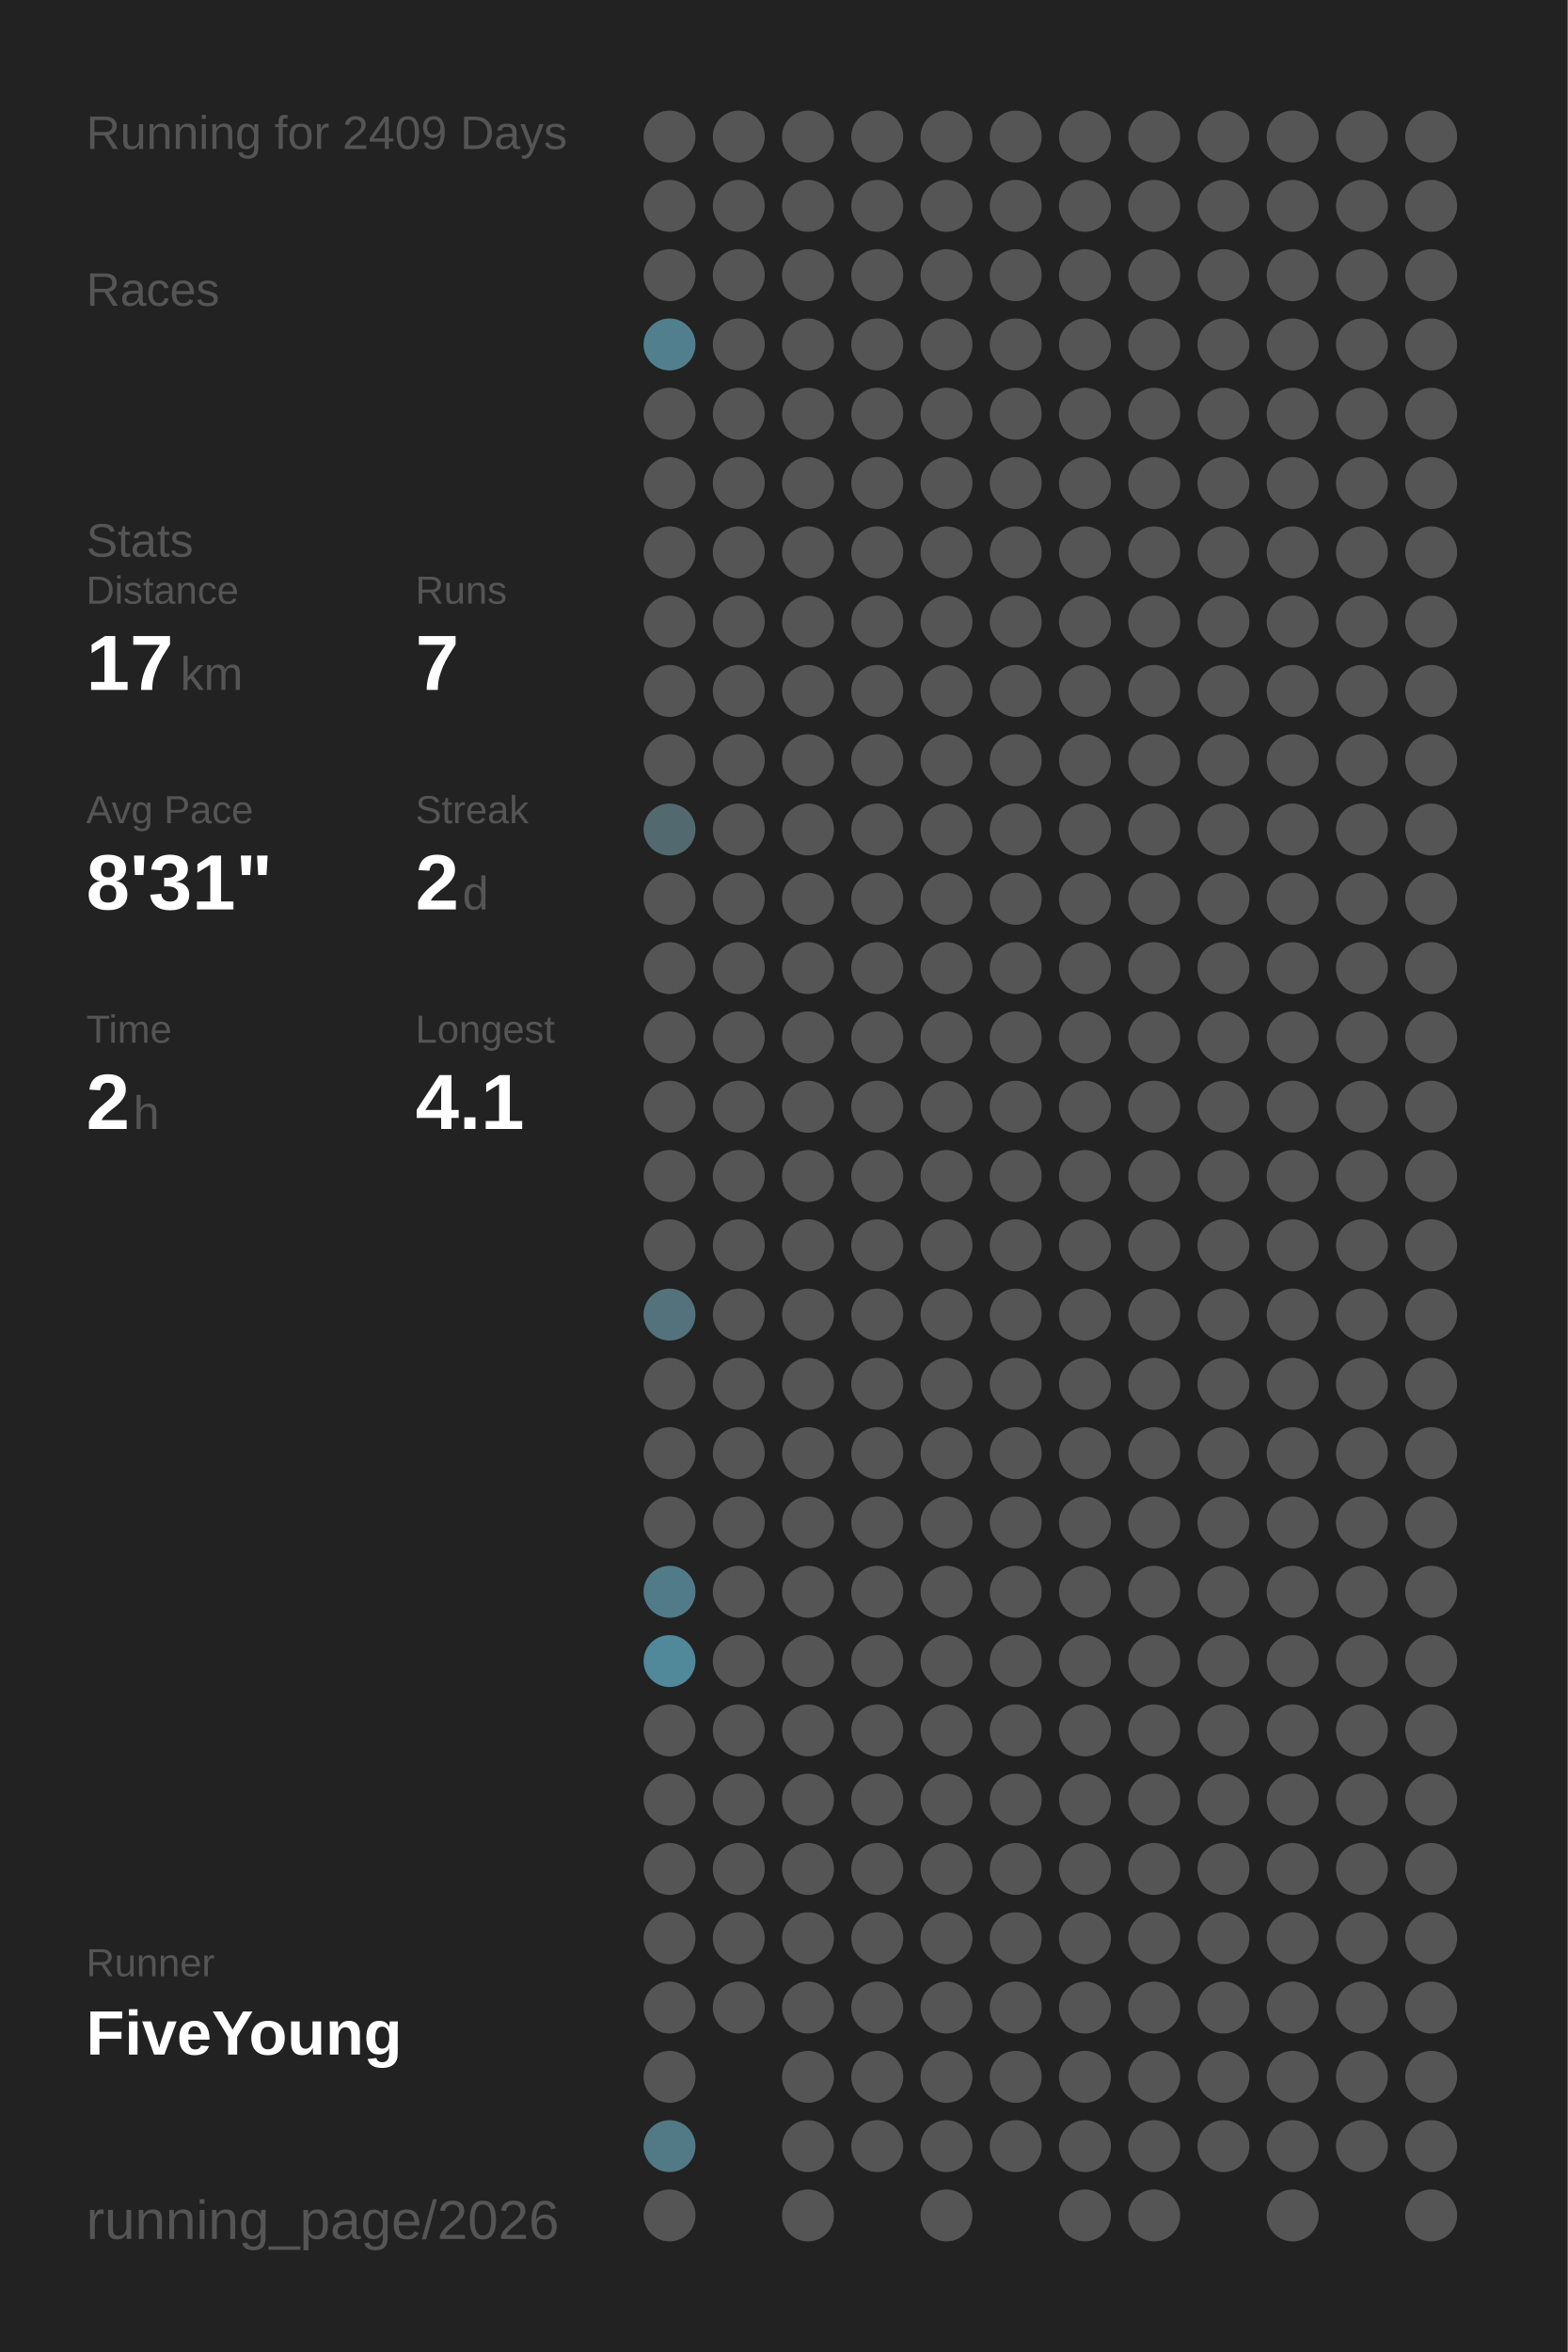
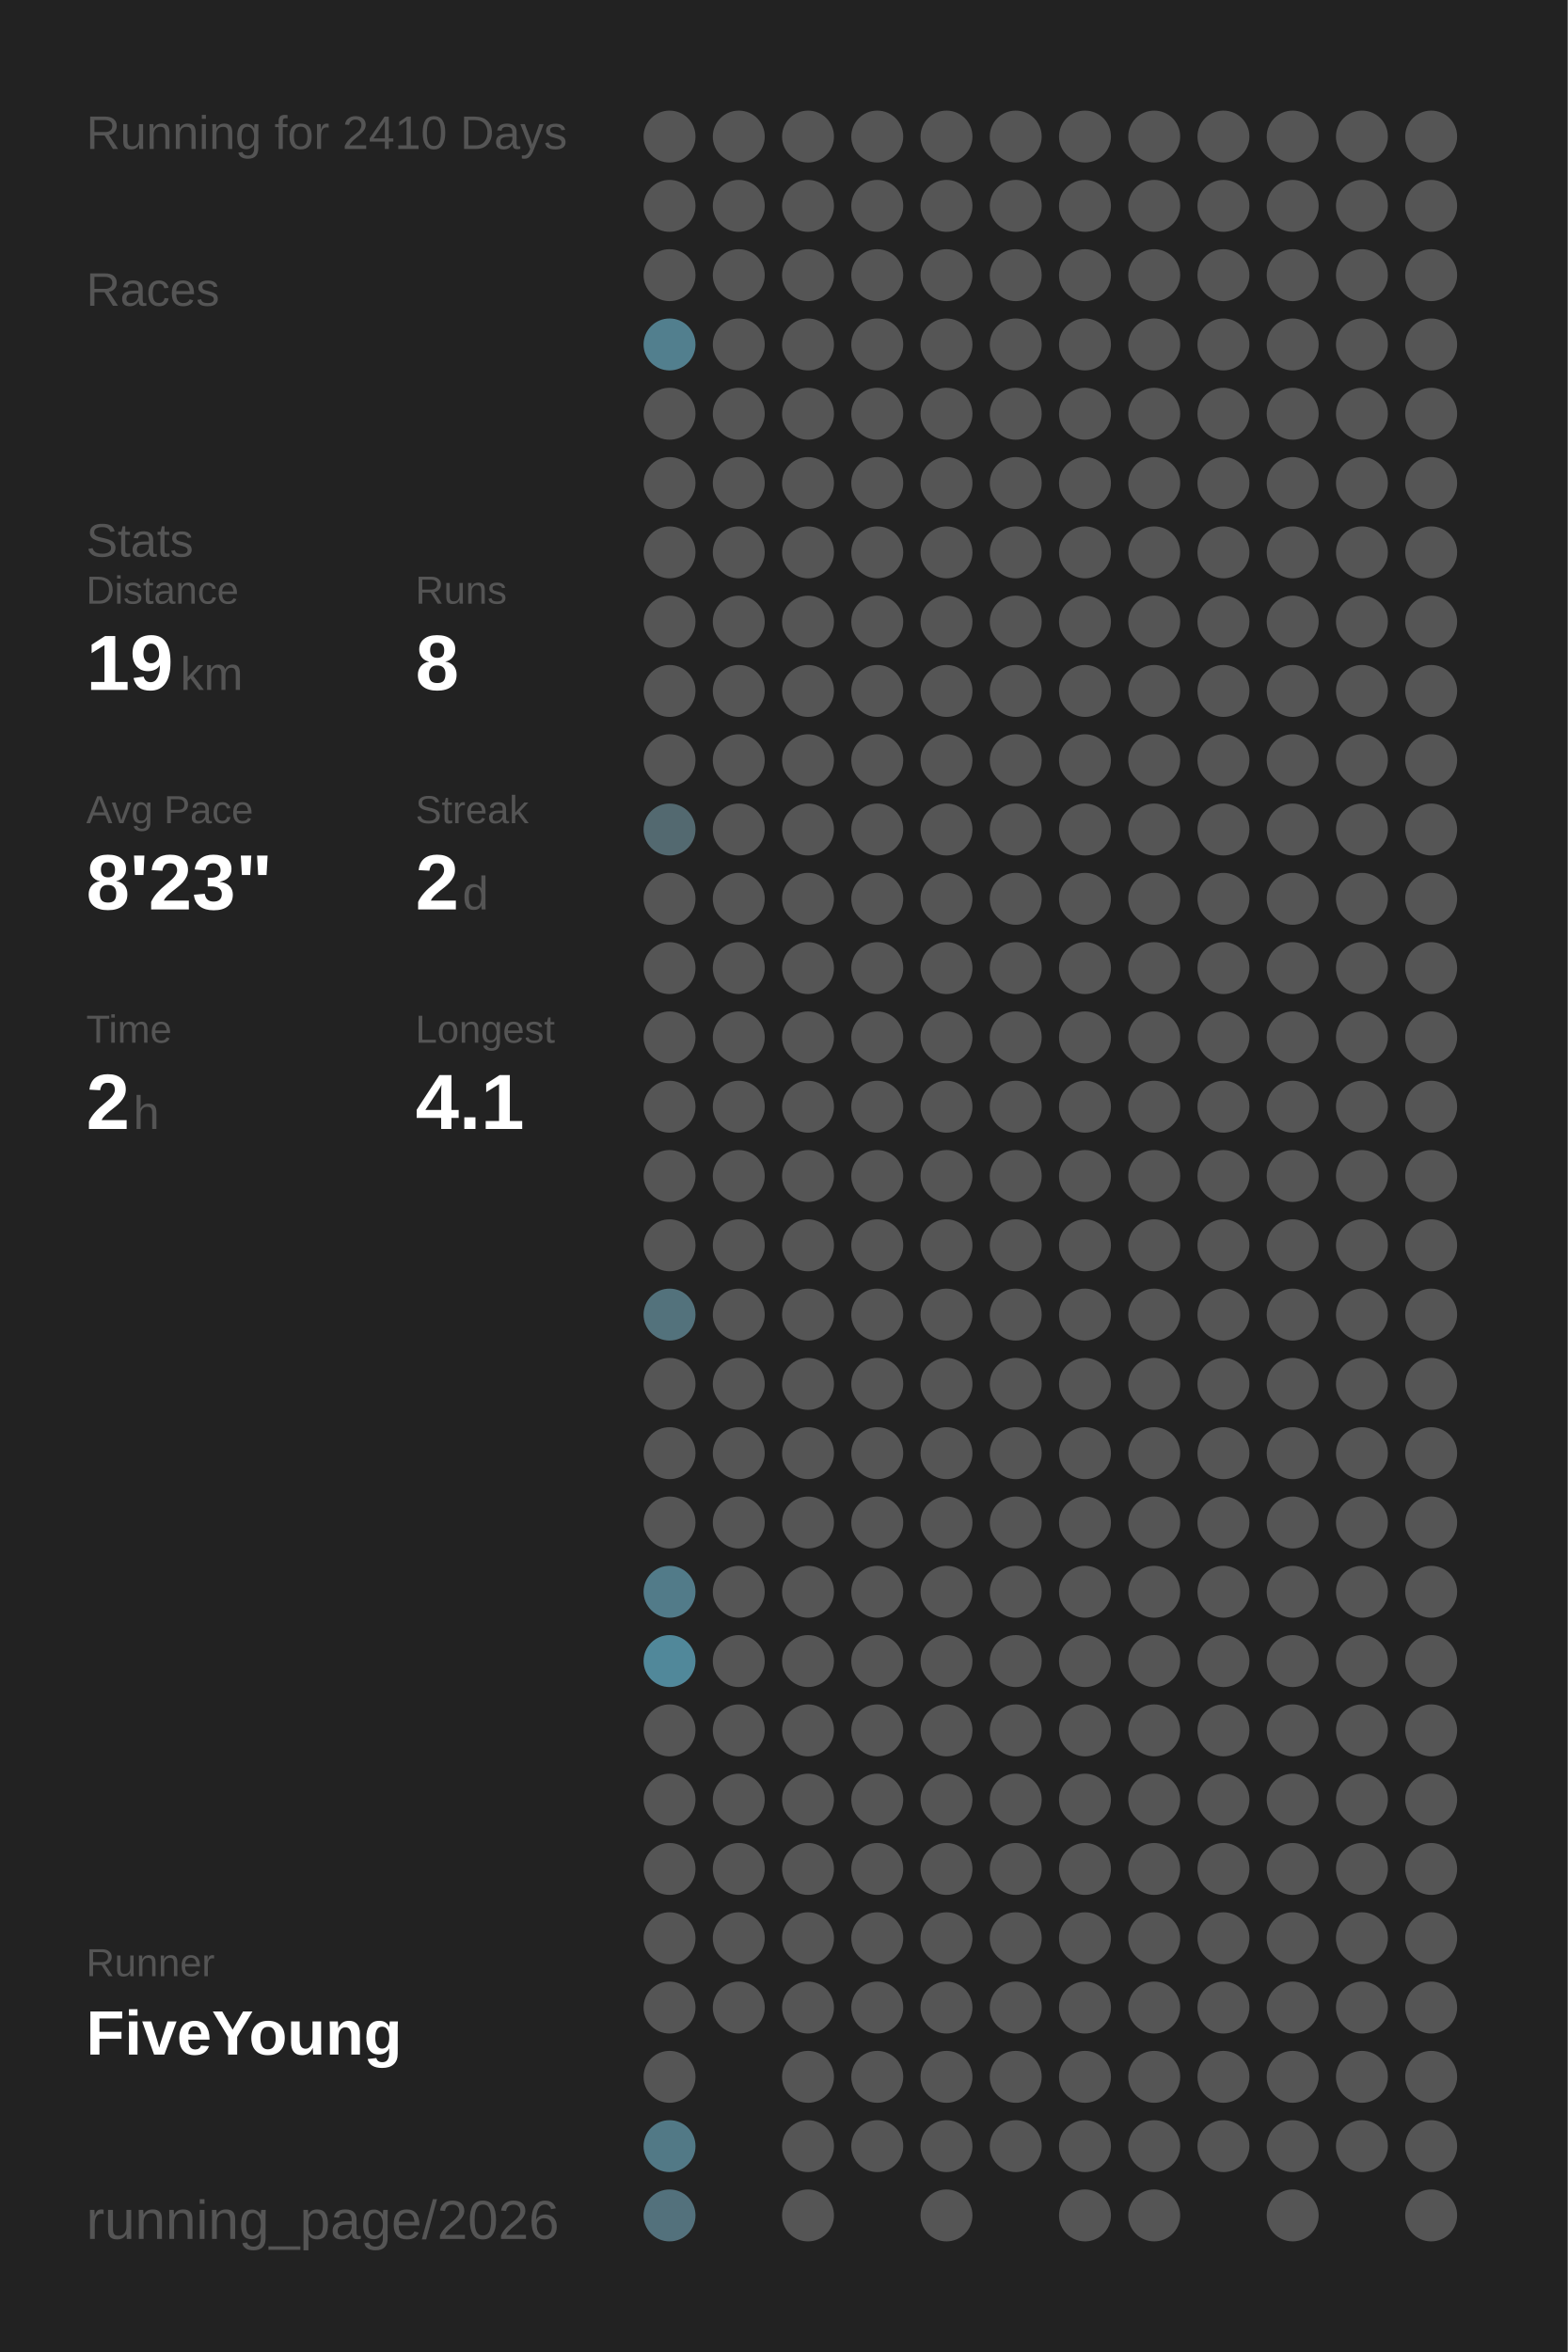
<svg xmlns="http://www.w3.org/2000/svg" baseProfile="full" height="300mm" version="1.1" viewBox="0,0,200,300" width="200mm">
  <defs />
  <rect fill="#222222" height="300" width="200" x="0" y="0" />
-   <text fill="#555555" style="font-size:6px; font-family:Arial;" x="11" y="19">Running for 2409 Days</text>
+   <text fill="#555555" style="font-size:6px; font-family:Arial;" x="11" y="19">Running for 2410 Days</text>
  <text fill="#555555" style="font-size:6px; font-family:Arial;" x="11" y="39">Races</text>
  <text fill="#555555" style="font-size:6px; font-family:Arial;" x="11" y="71">Stats</text>
  <text fill="#555555" style="font-size:5px; font-family:Arial;" x="11" y="77">Distance</text>
-   <text fill="#FFFFFF" style="font-size:10px; font-family:Arial; font-weight:bold;" x="11" y="88">17</text>
+   <text fill="#FFFFFF" style="font-size:10px; font-family:Arial; font-weight:bold;" x="11" y="88">19</text>
  <text fill="#555555" style="font-size:6px; font-family:Arial;" x="23" y="88">km</text>
  <text fill="#555555" style="font-size:5px; font-family:Arial;" x="53" y="77">Runs</text>
-   <text fill="#FFFFFF" style="font-size:10px; font-family:Arial; font-weight:bold;" x="53" y="88">7</text>
+   <text fill="#FFFFFF" style="font-size:10px; font-family:Arial; font-weight:bold;" x="53" y="88">8</text>
  <text fill="#555555" style="font-size:5px; font-family:Arial;" x="11" y="105">Avg Pace</text>
-   <text fill="#FFFFFF" style="font-size:10px; font-family:Arial; font-weight:bold;" x="11" y="116">8'31"</text>
+   <text fill="#FFFFFF" style="font-size:10px; font-family:Arial; font-weight:bold;" x="11" y="116">8'23"</text>
  <text fill="#555555" style="font-size:5px; font-family:Arial;" x="53" y="105">Streak</text>
  <text fill="#FFFFFF" style="font-size:10px; font-family:Arial; font-weight:bold;" x="53" y="116">2</text>
  <text fill="#555555" style="font-size:6px; font-family:Arial;" x="59" y="116">d</text>
  <text fill="#555555" style="font-size:5px; font-family:Arial;" x="11" y="133">Time</text>
  <text fill="#FFFFFF" style="font-size:10px; font-family:Arial; font-weight:bold;" x="11" y="144">2</text>
  <text fill="#555555" style="font-size:6px; font-family:Arial;" x="17" y="144">h</text>
  <text fill="#555555" style="font-size:5px; font-family:Arial;" x="53" y="133">Longest</text>
  <text fill="#FFFFFF" style="font-size:10px; font-family:Arial; font-weight:bold;" x="53" y="144">4.1</text>
  <text fill="#555555" style="font-size:5px; font-family:Arial;" x="11" y="252.065">Runner</text>
  <text fill="#FFFFFF" style="font-size:8px; font-family:Arial; font-weight:bold;" x="11" y="262.065">FiveYoung</text>
  <text fill="#555555" style="font-size:7px; font-family:Arial;" x="11" y="285.581">running_page/2026</text>
  <circle cx="85.417" cy="17.419" fill="#555555" r="3.312" />
  <circle cx="85.417" cy="26.258" fill="#555555" r="3.312" />
  <circle cx="85.417" cy="35.097" fill="#555555" r="3.312" />
  <circle cx="85.417" cy="43.935" fill="#527f8e" r="3.312" />
  <circle cx="85.417" cy="52.774" fill="#555555" r="3.312" />
  <circle cx="85.417" cy="61.613" fill="#555555" r="3.312" />
  <circle cx="85.417" cy="70.452" fill="#555555" r="3.312" />
  <circle cx="85.417" cy="79.29" fill="#555555" r="3.312" />
  <circle cx="85.417" cy="88.129" fill="#555555" r="3.312" />
  <circle cx="85.417" cy="96.968" fill="#555555" r="3.312" />
  <circle cx="85.417" cy="105.806" fill="#536970" r="3.312" />
  <circle cx="85.417" cy="114.645" fill="#555555" r="3.312" />
  <circle cx="85.417" cy="123.484" fill="#555555" r="3.312" />
  <circle cx="85.417" cy="132.323" fill="#555555" r="3.312" />
  <circle cx="85.417" cy="141.161" fill="#555555" r="3.312" />
  <circle cx="85.417" cy="150" fill="#555555" r="3.312" />
  <circle cx="85.417" cy="158.839" fill="#555555" r="3.312" />
  <circle cx="85.417" cy="167.677" fill="#53727c" r="3.312" />
  <circle cx="85.417" cy="176.516" fill="#555555" r="3.312" />
  <circle cx="85.417" cy="185.355" fill="#555555" r="3.312" />
  <circle cx="85.417" cy="194.194" fill="#555555" r="3.312" />
  <circle cx="85.417" cy="203.032" fill="#527b89" r="3.312" />
  <circle cx="85.417" cy="211.871" fill="#51889a" r="3.312" />
  <circle cx="85.417" cy="220.71" fill="#555555" r="3.312" />
  <circle cx="85.417" cy="229.548" fill="#555555" r="3.312" />
  <circle cx="85.417" cy="238.387" fill="#555555" r="3.312" />
  <circle cx="85.417" cy="247.226" fill="#555555" r="3.312" />
  <circle cx="85.417" cy="256.065" fill="#555555" r="3.312" />
  <circle cx="85.417" cy="264.903" fill="#555555" r="3.312" />
  <circle cx="85.417" cy="273.742" fill="#527986" r="3.312" />
-   <circle cx="85.417" cy="282.581" fill="#555555" r="3.312" />
+   <circle cx="85.417" cy="282.581" fill="#53717c" r="3.312" />
  <circle cx="94.25" cy="17.419" fill="#555555" r="3.312" />
  <circle cx="94.25" cy="26.258" fill="#555555" r="3.312" />
  <circle cx="94.25" cy="35.097" fill="#555555" r="3.312" />
  <circle cx="94.25" cy="43.935" fill="#555555" r="3.312" />
  <circle cx="94.25" cy="52.774" fill="#555555" r="3.312" />
  <circle cx="94.25" cy="61.613" fill="#555555" r="3.312" />
  <circle cx="94.25" cy="70.452" fill="#555555" r="3.312" />
  <circle cx="94.25" cy="79.29" fill="#555555" r="3.312" />
  <circle cx="94.25" cy="88.129" fill="#555555" r="3.312" />
  <circle cx="94.25" cy="96.968" fill="#555555" r="3.312" />
  <circle cx="94.25" cy="105.806" fill="#555555" r="3.312" />
  <circle cx="94.25" cy="114.645" fill="#555555" r="3.312" />
  <circle cx="94.25" cy="123.484" fill="#555555" r="3.312" />
  <circle cx="94.25" cy="132.323" fill="#555555" r="3.312" />
  <circle cx="94.25" cy="141.161" fill="#555555" r="3.312" />
  <circle cx="94.25" cy="150" fill="#555555" r="3.312" />
  <circle cx="94.25" cy="158.839" fill="#555555" r="3.312" />
  <circle cx="94.25" cy="167.677" fill="#555555" r="3.312" />
  <circle cx="94.25" cy="176.516" fill="#555555" r="3.312" />
  <circle cx="94.25" cy="185.355" fill="#555555" r="3.312" />
  <circle cx="94.25" cy="194.194" fill="#555555" r="3.312" />
  <circle cx="94.25" cy="203.032" fill="#555555" r="3.312" />
  <circle cx="94.25" cy="211.871" fill="#555555" r="3.312" />
  <circle cx="94.25" cy="220.71" fill="#555555" r="3.312" />
  <circle cx="94.25" cy="229.548" fill="#555555" r="3.312" />
  <circle cx="94.25" cy="238.387" fill="#555555" r="3.312" />
  <circle cx="94.25" cy="247.226" fill="#555555" r="3.312" />
  <circle cx="94.25" cy="256.065" fill="#555555" r="3.312" />
  <circle cx="103.083" cy="17.419" fill="#555555" r="3.312" />
  <circle cx="103.083" cy="26.258" fill="#555555" r="3.312" />
  <circle cx="103.083" cy="35.097" fill="#555555" r="3.312" />
  <circle cx="103.083" cy="43.935" fill="#555555" r="3.312" />
  <circle cx="103.083" cy="52.774" fill="#555555" r="3.312" />
  <circle cx="103.083" cy="61.613" fill="#555555" r="3.312" />
  <circle cx="103.083" cy="70.452" fill="#555555" r="3.312" />
  <circle cx="103.083" cy="79.29" fill="#555555" r="3.312" />
  <circle cx="103.083" cy="88.129" fill="#555555" r="3.312" />
  <circle cx="103.083" cy="96.968" fill="#555555" r="3.312" />
  <circle cx="103.083" cy="105.806" fill="#555555" r="3.312" />
  <circle cx="103.083" cy="114.645" fill="#555555" r="3.312" />
  <circle cx="103.083" cy="123.484" fill="#555555" r="3.312" />
  <circle cx="103.083" cy="132.323" fill="#555555" r="3.312" />
  <circle cx="103.083" cy="141.161" fill="#555555" r="3.312" />
  <circle cx="103.083" cy="150" fill="#555555" r="3.312" />
  <circle cx="103.083" cy="158.839" fill="#555555" r="3.312" />
  <circle cx="103.083" cy="167.677" fill="#555555" r="3.312" />
  <circle cx="103.083" cy="176.516" fill="#555555" r="3.312" />
  <circle cx="103.083" cy="185.355" fill="#555555" r="3.312" />
  <circle cx="103.083" cy="194.194" fill="#555555" r="3.312" />
  <circle cx="103.083" cy="203.032" fill="#555555" r="3.312" />
  <circle cx="103.083" cy="211.871" fill="#555555" r="3.312" />
  <circle cx="103.083" cy="220.71" fill="#555555" r="3.312" />
  <circle cx="103.083" cy="229.548" fill="#555555" r="3.312" />
  <circle cx="103.083" cy="238.387" fill="#555555" r="3.312" />
  <circle cx="103.083" cy="247.226" fill="#555555" r="3.312" />
  <circle cx="103.083" cy="256.065" fill="#555555" r="3.312" />
  <circle cx="103.083" cy="264.903" fill="#555555" r="3.312" />
  <circle cx="103.083" cy="273.742" fill="#555555" r="3.312" />
  <circle cx="103.083" cy="282.581" fill="#555555" r="3.312" />
  <circle cx="111.917" cy="17.419" fill="#555555" r="3.312" />
  <circle cx="111.917" cy="26.258" fill="#555555" r="3.312" />
  <circle cx="111.917" cy="35.097" fill="#555555" r="3.312" />
  <circle cx="111.917" cy="43.935" fill="#555555" r="3.312" />
  <circle cx="111.917" cy="52.774" fill="#555555" r="3.312" />
  <circle cx="111.917" cy="61.613" fill="#555555" r="3.312" />
  <circle cx="111.917" cy="70.452" fill="#555555" r="3.312" />
  <circle cx="111.917" cy="79.29" fill="#555555" r="3.312" />
  <circle cx="111.917" cy="88.129" fill="#555555" r="3.312" />
  <circle cx="111.917" cy="96.968" fill="#555555" r="3.312" />
  <circle cx="111.917" cy="105.806" fill="#555555" r="3.312" />
  <circle cx="111.917" cy="114.645" fill="#555555" r="3.312" />
  <circle cx="111.917" cy="123.484" fill="#555555" r="3.312" />
  <circle cx="111.917" cy="132.323" fill="#555555" r="3.312" />
  <circle cx="111.917" cy="141.161" fill="#555555" r="3.312" />
  <circle cx="111.917" cy="150" fill="#555555" r="3.312" />
  <circle cx="111.917" cy="158.839" fill="#555555" r="3.312" />
  <circle cx="111.917" cy="167.677" fill="#555555" r="3.312" />
  <circle cx="111.917" cy="176.516" fill="#555555" r="3.312" />
  <circle cx="111.917" cy="185.355" fill="#555555" r="3.312" />
  <circle cx="111.917" cy="194.194" fill="#555555" r="3.312" />
  <circle cx="111.917" cy="203.032" fill="#555555" r="3.312" />
  <circle cx="111.917" cy="211.871" fill="#555555" r="3.312" />
  <circle cx="111.917" cy="220.71" fill="#555555" r="3.312" />
  <circle cx="111.917" cy="229.548" fill="#555555" r="3.312" />
  <circle cx="111.917" cy="238.387" fill="#555555" r="3.312" />
  <circle cx="111.917" cy="247.226" fill="#555555" r="3.312" />
  <circle cx="111.917" cy="256.065" fill="#555555" r="3.312" />
  <circle cx="111.917" cy="264.903" fill="#555555" r="3.312" />
  <circle cx="111.917" cy="273.742" fill="#555555" r="3.312" />
  <circle cx="120.75" cy="17.419" fill="#555555" r="3.312" />
  <circle cx="120.75" cy="26.258" fill="#555555" r="3.312" />
  <circle cx="120.75" cy="35.097" fill="#555555" r="3.312" />
  <circle cx="120.75" cy="43.935" fill="#555555" r="3.312" />
  <circle cx="120.75" cy="52.774" fill="#555555" r="3.312" />
  <circle cx="120.75" cy="61.613" fill="#555555" r="3.312" />
  <circle cx="120.75" cy="70.452" fill="#555555" r="3.312" />
  <circle cx="120.75" cy="79.29" fill="#555555" r="3.312" />
  <circle cx="120.75" cy="88.129" fill="#555555" r="3.312" />
  <circle cx="120.75" cy="96.968" fill="#555555" r="3.312" />
  <circle cx="120.75" cy="105.806" fill="#555555" r="3.312" />
  <circle cx="120.75" cy="114.645" fill="#555555" r="3.312" />
  <circle cx="120.75" cy="123.484" fill="#555555" r="3.312" />
  <circle cx="120.75" cy="132.323" fill="#555555" r="3.312" />
  <circle cx="120.75" cy="141.161" fill="#555555" r="3.312" />
  <circle cx="120.75" cy="150" fill="#555555" r="3.312" />
  <circle cx="120.75" cy="158.839" fill="#555555" r="3.312" />
  <circle cx="120.75" cy="167.677" fill="#555555" r="3.312" />
  <circle cx="120.75" cy="176.516" fill="#555555" r="3.312" />
  <circle cx="120.75" cy="185.355" fill="#555555" r="3.312" />
  <circle cx="120.75" cy="194.194" fill="#555555" r="3.312" />
  <circle cx="120.75" cy="203.032" fill="#555555" r="3.312" />
  <circle cx="120.75" cy="211.871" fill="#555555" r="3.312" />
  <circle cx="120.75" cy="220.71" fill="#555555" r="3.312" />
  <circle cx="120.75" cy="229.548" fill="#555555" r="3.312" />
  <circle cx="120.75" cy="238.387" fill="#555555" r="3.312" />
  <circle cx="120.75" cy="247.226" fill="#555555" r="3.312" />
  <circle cx="120.75" cy="256.065" fill="#555555" r="3.312" />
  <circle cx="120.75" cy="264.903" fill="#555555" r="3.312" />
  <circle cx="120.75" cy="273.742" fill="#555555" r="3.312" />
  <circle cx="120.75" cy="282.581" fill="#555555" r="3.312" />
  <circle cx="129.583" cy="17.419" fill="#555555" r="3.312" />
  <circle cx="129.583" cy="26.258" fill="#555555" r="3.312" />
  <circle cx="129.583" cy="35.097" fill="#555555" r="3.312" />
  <circle cx="129.583" cy="43.935" fill="#555555" r="3.312" />
  <circle cx="129.583" cy="52.774" fill="#555555" r="3.312" />
  <circle cx="129.583" cy="61.613" fill="#555555" r="3.312" />
  <circle cx="129.583" cy="70.452" fill="#555555" r="3.312" />
  <circle cx="129.583" cy="79.29" fill="#555555" r="3.312" />
  <circle cx="129.583" cy="88.129" fill="#555555" r="3.312" />
  <circle cx="129.583" cy="96.968" fill="#555555" r="3.312" />
  <circle cx="129.583" cy="105.806" fill="#555555" r="3.312" />
  <circle cx="129.583" cy="114.645" fill="#555555" r="3.312" />
  <circle cx="129.583" cy="123.484" fill="#555555" r="3.312" />
  <circle cx="129.583" cy="132.323" fill="#555555" r="3.312" />
  <circle cx="129.583" cy="141.161" fill="#555555" r="3.312" />
  <circle cx="129.583" cy="150" fill="#555555" r="3.312" />
  <circle cx="129.583" cy="158.839" fill="#555555" r="3.312" />
  <circle cx="129.583" cy="167.677" fill="#555555" r="3.312" />
  <circle cx="129.583" cy="176.516" fill="#555555" r="3.312" />
  <circle cx="129.583" cy="185.355" fill="#555555" r="3.312" />
  <circle cx="129.583" cy="194.194" fill="#555555" r="3.312" />
  <circle cx="129.583" cy="203.032" fill="#555555" r="3.312" />
  <circle cx="129.583" cy="211.871" fill="#555555" r="3.312" />
  <circle cx="129.583" cy="220.71" fill="#555555" r="3.312" />
  <circle cx="129.583" cy="229.548" fill="#555555" r="3.312" />
  <circle cx="129.583" cy="238.387" fill="#555555" r="3.312" />
  <circle cx="129.583" cy="247.226" fill="#555555" r="3.312" />
  <circle cx="129.583" cy="256.065" fill="#555555" r="3.312" />
  <circle cx="129.583" cy="264.903" fill="#555555" r="3.312" />
  <circle cx="129.583" cy="273.742" fill="#555555" r="3.312" />
  <circle cx="138.417" cy="17.419" fill="#555555" r="3.312" />
  <circle cx="138.417" cy="26.258" fill="#555555" r="3.312" />
  <circle cx="138.417" cy="35.097" fill="#555555" r="3.312" />
  <circle cx="138.417" cy="43.935" fill="#555555" r="3.312" />
  <circle cx="138.417" cy="52.774" fill="#555555" r="3.312" />
  <circle cx="138.417" cy="61.613" fill="#555555" r="3.312" />
  <circle cx="138.417" cy="70.452" fill="#555555" r="3.312" />
  <circle cx="138.417" cy="79.29" fill="#555555" r="3.312" />
  <circle cx="138.417" cy="88.129" fill="#555555" r="3.312" />
  <circle cx="138.417" cy="96.968" fill="#555555" r="3.312" />
  <circle cx="138.417" cy="105.806" fill="#555555" r="3.312" />
  <circle cx="138.417" cy="114.645" fill="#555555" r="3.312" />
  <circle cx="138.417" cy="123.484" fill="#555555" r="3.312" />
  <circle cx="138.417" cy="132.323" fill="#555555" r="3.312" />
  <circle cx="138.417" cy="141.161" fill="#555555" r="3.312" />
  <circle cx="138.417" cy="150" fill="#555555" r="3.312" />
  <circle cx="138.417" cy="158.839" fill="#555555" r="3.312" />
  <circle cx="138.417" cy="167.677" fill="#555555" r="3.312" />
  <circle cx="138.417" cy="176.516" fill="#555555" r="3.312" />
  <circle cx="138.417" cy="185.355" fill="#555555" r="3.312" />
  <circle cx="138.417" cy="194.194" fill="#555555" r="3.312" />
  <circle cx="138.417" cy="203.032" fill="#555555" r="3.312" />
  <circle cx="138.417" cy="211.871" fill="#555555" r="3.312" />
  <circle cx="138.417" cy="220.71" fill="#555555" r="3.312" />
  <circle cx="138.417" cy="229.548" fill="#555555" r="3.312" />
  <circle cx="138.417" cy="238.387" fill="#555555" r="3.312" />
  <circle cx="138.417" cy="247.226" fill="#555555" r="3.312" />
  <circle cx="138.417" cy="256.065" fill="#555555" r="3.312" />
  <circle cx="138.417" cy="264.903" fill="#555555" r="3.312" />
  <circle cx="138.417" cy="273.742" fill="#555555" r="3.312" />
  <circle cx="138.417" cy="282.581" fill="#555555" r="3.312" />
  <circle cx="147.25" cy="17.419" fill="#555555" r="3.312" />
  <circle cx="147.25" cy="26.258" fill="#555555" r="3.312" />
  <circle cx="147.25" cy="35.097" fill="#555555" r="3.312" />
  <circle cx="147.25" cy="43.935" fill="#555555" r="3.312" />
  <circle cx="147.25" cy="52.774" fill="#555555" r="3.312" />
  <circle cx="147.25" cy="61.613" fill="#555555" r="3.312" />
  <circle cx="147.25" cy="70.452" fill="#555555" r="3.312" />
  <circle cx="147.25" cy="79.29" fill="#555555" r="3.312" />
  <circle cx="147.25" cy="88.129" fill="#555555" r="3.312" />
  <circle cx="147.25" cy="96.968" fill="#555555" r="3.312" />
  <circle cx="147.25" cy="105.806" fill="#555555" r="3.312" />
  <circle cx="147.25" cy="114.645" fill="#555555" r="3.312" />
  <circle cx="147.25" cy="123.484" fill="#555555" r="3.312" />
  <circle cx="147.25" cy="132.323" fill="#555555" r="3.312" />
  <circle cx="147.25" cy="141.161" fill="#555555" r="3.312" />
  <circle cx="147.25" cy="150" fill="#555555" r="3.312" />
  <circle cx="147.25" cy="158.839" fill="#555555" r="3.312" />
  <circle cx="147.25" cy="167.677" fill="#555555" r="3.312" />
  <circle cx="147.25" cy="176.516" fill="#555555" r="3.312" />
  <circle cx="147.25" cy="185.355" fill="#555555" r="3.312" />
  <circle cx="147.25" cy="194.194" fill="#555555" r="3.312" />
  <circle cx="147.25" cy="203.032" fill="#555555" r="3.312" />
  <circle cx="147.25" cy="211.871" fill="#555555" r="3.312" />
  <circle cx="147.25" cy="220.71" fill="#555555" r="3.312" />
  <circle cx="147.25" cy="229.548" fill="#555555" r="3.312" />
  <circle cx="147.25" cy="238.387" fill="#555555" r="3.312" />
  <circle cx="147.25" cy="247.226" fill="#555555" r="3.312" />
  <circle cx="147.25" cy="256.065" fill="#555555" r="3.312" />
  <circle cx="147.25" cy="264.903" fill="#555555" r="3.312" />
  <circle cx="147.25" cy="273.742" fill="#555555" r="3.312" />
  <circle cx="147.25" cy="282.581" fill="#555555" r="3.312" />
  <circle cx="156.083" cy="17.419" fill="#555555" r="3.312" />
  <circle cx="156.083" cy="26.258" fill="#555555" r="3.312" />
  <circle cx="156.083" cy="35.097" fill="#555555" r="3.312" />
  <circle cx="156.083" cy="43.935" fill="#555555" r="3.312" />
  <circle cx="156.083" cy="52.774" fill="#555555" r="3.312" />
  <circle cx="156.083" cy="61.613" fill="#555555" r="3.312" />
  <circle cx="156.083" cy="70.452" fill="#555555" r="3.312" />
  <circle cx="156.083" cy="79.29" fill="#555555" r="3.312" />
  <circle cx="156.083" cy="88.129" fill="#555555" r="3.312" />
  <circle cx="156.083" cy="96.968" fill="#555555" r="3.312" />
  <circle cx="156.083" cy="105.806" fill="#555555" r="3.312" />
  <circle cx="156.083" cy="114.645" fill="#555555" r="3.312" />
  <circle cx="156.083" cy="123.484" fill="#555555" r="3.312" />
  <circle cx="156.083" cy="132.323" fill="#555555" r="3.312" />
  <circle cx="156.083" cy="141.161" fill="#555555" r="3.312" />
  <circle cx="156.083" cy="150" fill="#555555" r="3.312" />
  <circle cx="156.083" cy="158.839" fill="#555555" r="3.312" />
  <circle cx="156.083" cy="167.677" fill="#555555" r="3.312" />
  <circle cx="156.083" cy="176.516" fill="#555555" r="3.312" />
  <circle cx="156.083" cy="185.355" fill="#555555" r="3.312" />
  <circle cx="156.083" cy="194.194" fill="#555555" r="3.312" />
  <circle cx="156.083" cy="203.032" fill="#555555" r="3.312" />
  <circle cx="156.083" cy="211.871" fill="#555555" r="3.312" />
  <circle cx="156.083" cy="220.71" fill="#555555" r="3.312" />
  <circle cx="156.083" cy="229.548" fill="#555555" r="3.312" />
  <circle cx="156.083" cy="238.387" fill="#555555" r="3.312" />
  <circle cx="156.083" cy="247.226" fill="#555555" r="3.312" />
  <circle cx="156.083" cy="256.065" fill="#555555" r="3.312" />
  <circle cx="156.083" cy="264.903" fill="#555555" r="3.312" />
  <circle cx="156.083" cy="273.742" fill="#555555" r="3.312" />
  <circle cx="164.917" cy="17.419" fill="#555555" r="3.312" />
  <circle cx="164.917" cy="26.258" fill="#555555" r="3.312" />
  <circle cx="164.917" cy="35.097" fill="#555555" r="3.312" />
  <circle cx="164.917" cy="43.935" fill="#555555" r="3.312" />
  <circle cx="164.917" cy="52.774" fill="#555555" r="3.312" />
  <circle cx="164.917" cy="61.613" fill="#555555" r="3.312" />
  <circle cx="164.917" cy="70.452" fill="#555555" r="3.312" />
  <circle cx="164.917" cy="79.29" fill="#555555" r="3.312" />
  <circle cx="164.917" cy="88.129" fill="#555555" r="3.312" />
  <circle cx="164.917" cy="96.968" fill="#555555" r="3.312" />
  <circle cx="164.917" cy="105.806" fill="#555555" r="3.312" />
  <circle cx="164.917" cy="114.645" fill="#555555" r="3.312" />
  <circle cx="164.917" cy="123.484" fill="#555555" r="3.312" />
  <circle cx="164.917" cy="132.323" fill="#555555" r="3.312" />
  <circle cx="164.917" cy="141.161" fill="#555555" r="3.312" />
  <circle cx="164.917" cy="150" fill="#555555" r="3.312" />
  <circle cx="164.917" cy="158.839" fill="#555555" r="3.312" />
  <circle cx="164.917" cy="167.677" fill="#555555" r="3.312" />
  <circle cx="164.917" cy="176.516" fill="#555555" r="3.312" />
  <circle cx="164.917" cy="185.355" fill="#555555" r="3.312" />
  <circle cx="164.917" cy="194.194" fill="#555555" r="3.312" />
  <circle cx="164.917" cy="203.032" fill="#555555" r="3.312" />
  <circle cx="164.917" cy="211.871" fill="#555555" r="3.312" />
  <circle cx="164.917" cy="220.71" fill="#555555" r="3.312" />
  <circle cx="164.917" cy="229.548" fill="#555555" r="3.312" />
  <circle cx="164.917" cy="238.387" fill="#555555" r="3.312" />
  <circle cx="164.917" cy="247.226" fill="#555555" r="3.312" />
  <circle cx="164.917" cy="256.065" fill="#555555" r="3.312" />
  <circle cx="164.917" cy="264.903" fill="#555555" r="3.312" />
  <circle cx="164.917" cy="273.742" fill="#555555" r="3.312" />
  <circle cx="164.917" cy="282.581" fill="#555555" r="3.312" />
  <circle cx="173.75" cy="17.419" fill="#555555" r="3.312" />
  <circle cx="173.75" cy="26.258" fill="#555555" r="3.312" />
  <circle cx="173.75" cy="35.097" fill="#555555" r="3.312" />
  <circle cx="173.75" cy="43.935" fill="#555555" r="3.312" />
  <circle cx="173.75" cy="52.774" fill="#555555" r="3.312" />
  <circle cx="173.75" cy="61.613" fill="#555555" r="3.312" />
  <circle cx="173.75" cy="70.452" fill="#555555" r="3.312" />
  <circle cx="173.75" cy="79.29" fill="#555555" r="3.312" />
  <circle cx="173.75" cy="88.129" fill="#555555" r="3.312" />
  <circle cx="173.75" cy="96.968" fill="#555555" r="3.312" />
  <circle cx="173.75" cy="105.806" fill="#555555" r="3.312" />
  <circle cx="173.75" cy="114.645" fill="#555555" r="3.312" />
  <circle cx="173.75" cy="123.484" fill="#555555" r="3.312" />
  <circle cx="173.75" cy="132.323" fill="#555555" r="3.312" />
  <circle cx="173.75" cy="141.161" fill="#555555" r="3.312" />
  <circle cx="173.75" cy="150" fill="#555555" r="3.312" />
  <circle cx="173.75" cy="158.839" fill="#555555" r="3.312" />
  <circle cx="173.75" cy="167.677" fill="#555555" r="3.312" />
  <circle cx="173.75" cy="176.516" fill="#555555" r="3.312" />
  <circle cx="173.75" cy="185.355" fill="#555555" r="3.312" />
  <circle cx="173.75" cy="194.194" fill="#555555" r="3.312" />
  <circle cx="173.75" cy="203.032" fill="#555555" r="3.312" />
  <circle cx="173.75" cy="211.871" fill="#555555" r="3.312" />
  <circle cx="173.75" cy="220.71" fill="#555555" r="3.312" />
  <circle cx="173.75" cy="229.548" fill="#555555" r="3.312" />
  <circle cx="173.75" cy="238.387" fill="#555555" r="3.312" />
  <circle cx="173.75" cy="247.226" fill="#555555" r="3.312" />
  <circle cx="173.75" cy="256.065" fill="#555555" r="3.312" />
  <circle cx="173.75" cy="264.903" fill="#555555" r="3.312" />
  <circle cx="173.75" cy="273.742" fill="#555555" r="3.312" />
  <circle cx="182.583" cy="17.419" fill="#555555" r="3.312" />
  <circle cx="182.583" cy="26.258" fill="#555555" r="3.312" />
  <circle cx="182.583" cy="35.097" fill="#555555" r="3.312" />
  <circle cx="182.583" cy="43.935" fill="#555555" r="3.312" />
  <circle cx="182.583" cy="52.774" fill="#555555" r="3.312" />
  <circle cx="182.583" cy="61.613" fill="#555555" r="3.312" />
  <circle cx="182.583" cy="70.452" fill="#555555" r="3.312" />
  <circle cx="182.583" cy="79.29" fill="#555555" r="3.312" />
  <circle cx="182.583" cy="88.129" fill="#555555" r="3.312" />
  <circle cx="182.583" cy="96.968" fill="#555555" r="3.312" />
  <circle cx="182.583" cy="105.806" fill="#555555" r="3.312" />
  <circle cx="182.583" cy="114.645" fill="#555555" r="3.312" />
  <circle cx="182.583" cy="123.484" fill="#555555" r="3.312" />
  <circle cx="182.583" cy="132.323" fill="#555555" r="3.312" />
  <circle cx="182.583" cy="141.161" fill="#555555" r="3.312" />
  <circle cx="182.583" cy="150" fill="#555555" r="3.312" />
  <circle cx="182.583" cy="158.839" fill="#555555" r="3.312" />
  <circle cx="182.583" cy="167.677" fill="#555555" r="3.312" />
  <circle cx="182.583" cy="176.516" fill="#555555" r="3.312" />
  <circle cx="182.583" cy="185.355" fill="#555555" r="3.312" />
  <circle cx="182.583" cy="194.194" fill="#555555" r="3.312" />
  <circle cx="182.583" cy="203.032" fill="#555555" r="3.312" />
  <circle cx="182.583" cy="211.871" fill="#555555" r="3.312" />
  <circle cx="182.583" cy="220.71" fill="#555555" r="3.312" />
  <circle cx="182.583" cy="229.548" fill="#555555" r="3.312" />
  <circle cx="182.583" cy="238.387" fill="#555555" r="3.312" />
  <circle cx="182.583" cy="247.226" fill="#555555" r="3.312" />
  <circle cx="182.583" cy="256.065" fill="#555555" r="3.312" />
  <circle cx="182.583" cy="264.903" fill="#555555" r="3.312" />
  <circle cx="182.583" cy="273.742" fill="#555555" r="3.312" />
  <circle cx="182.583" cy="282.581" fill="#555555" r="3.312" />
</svg>
